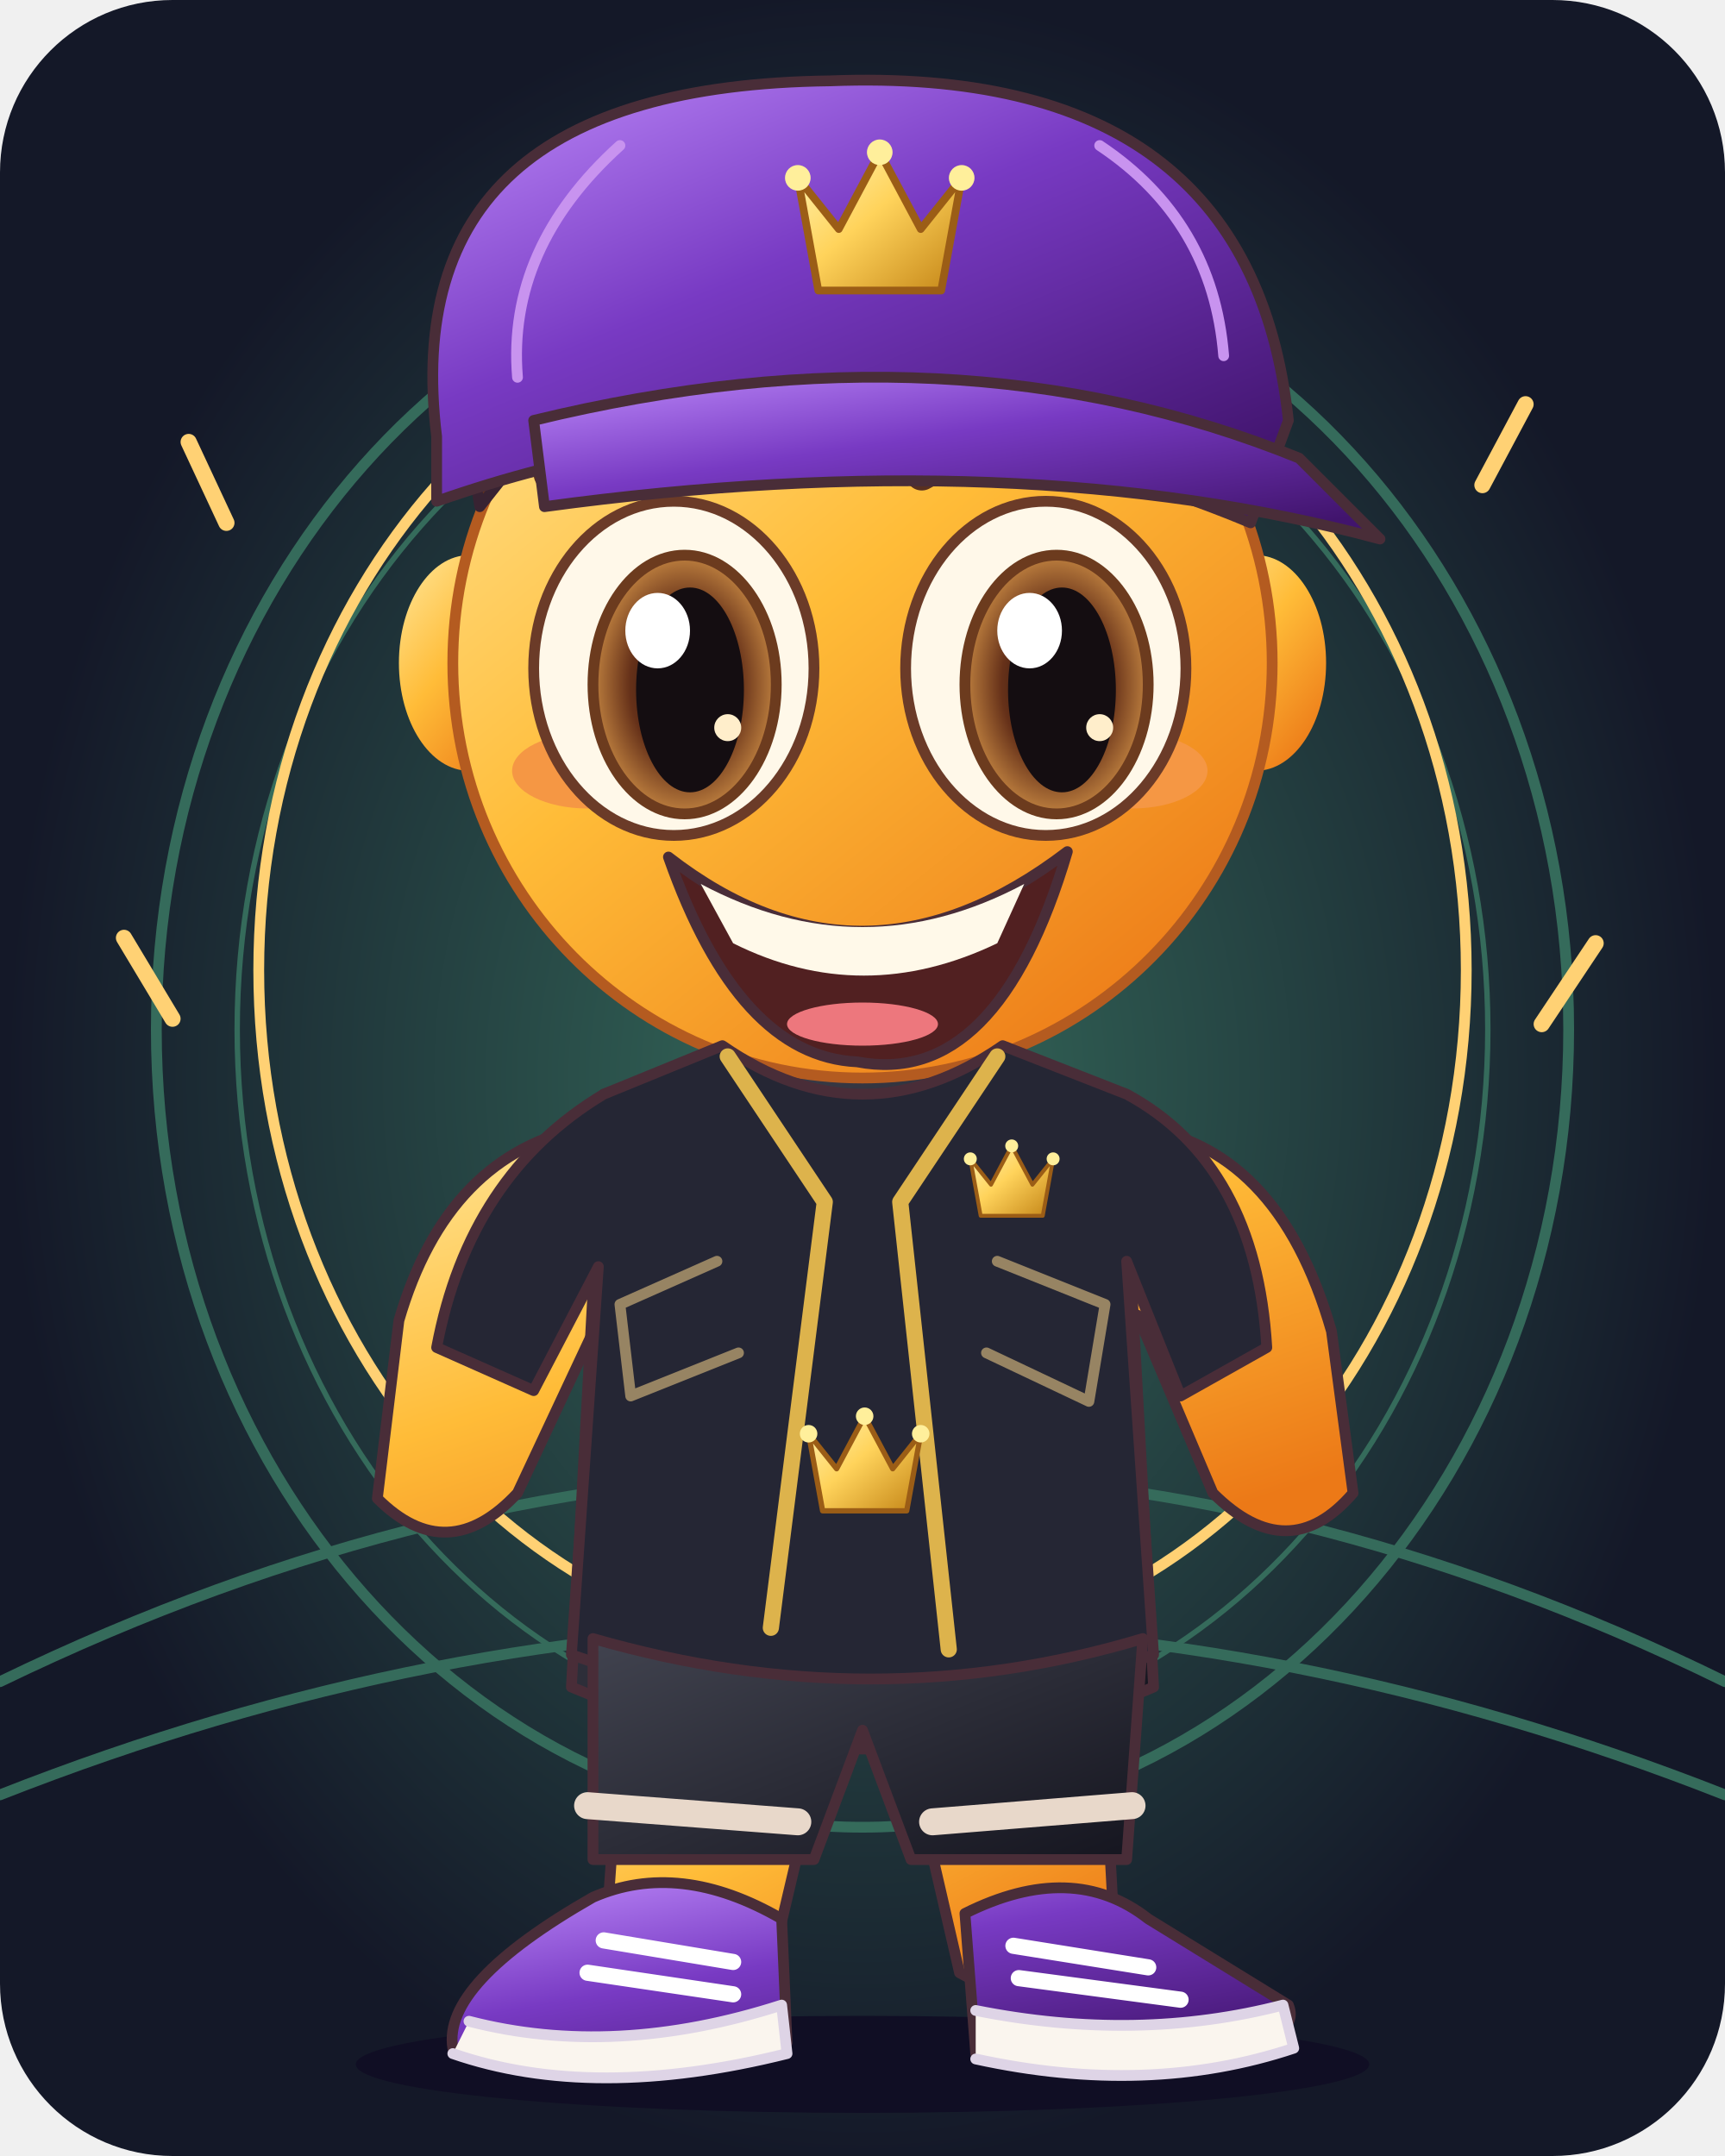
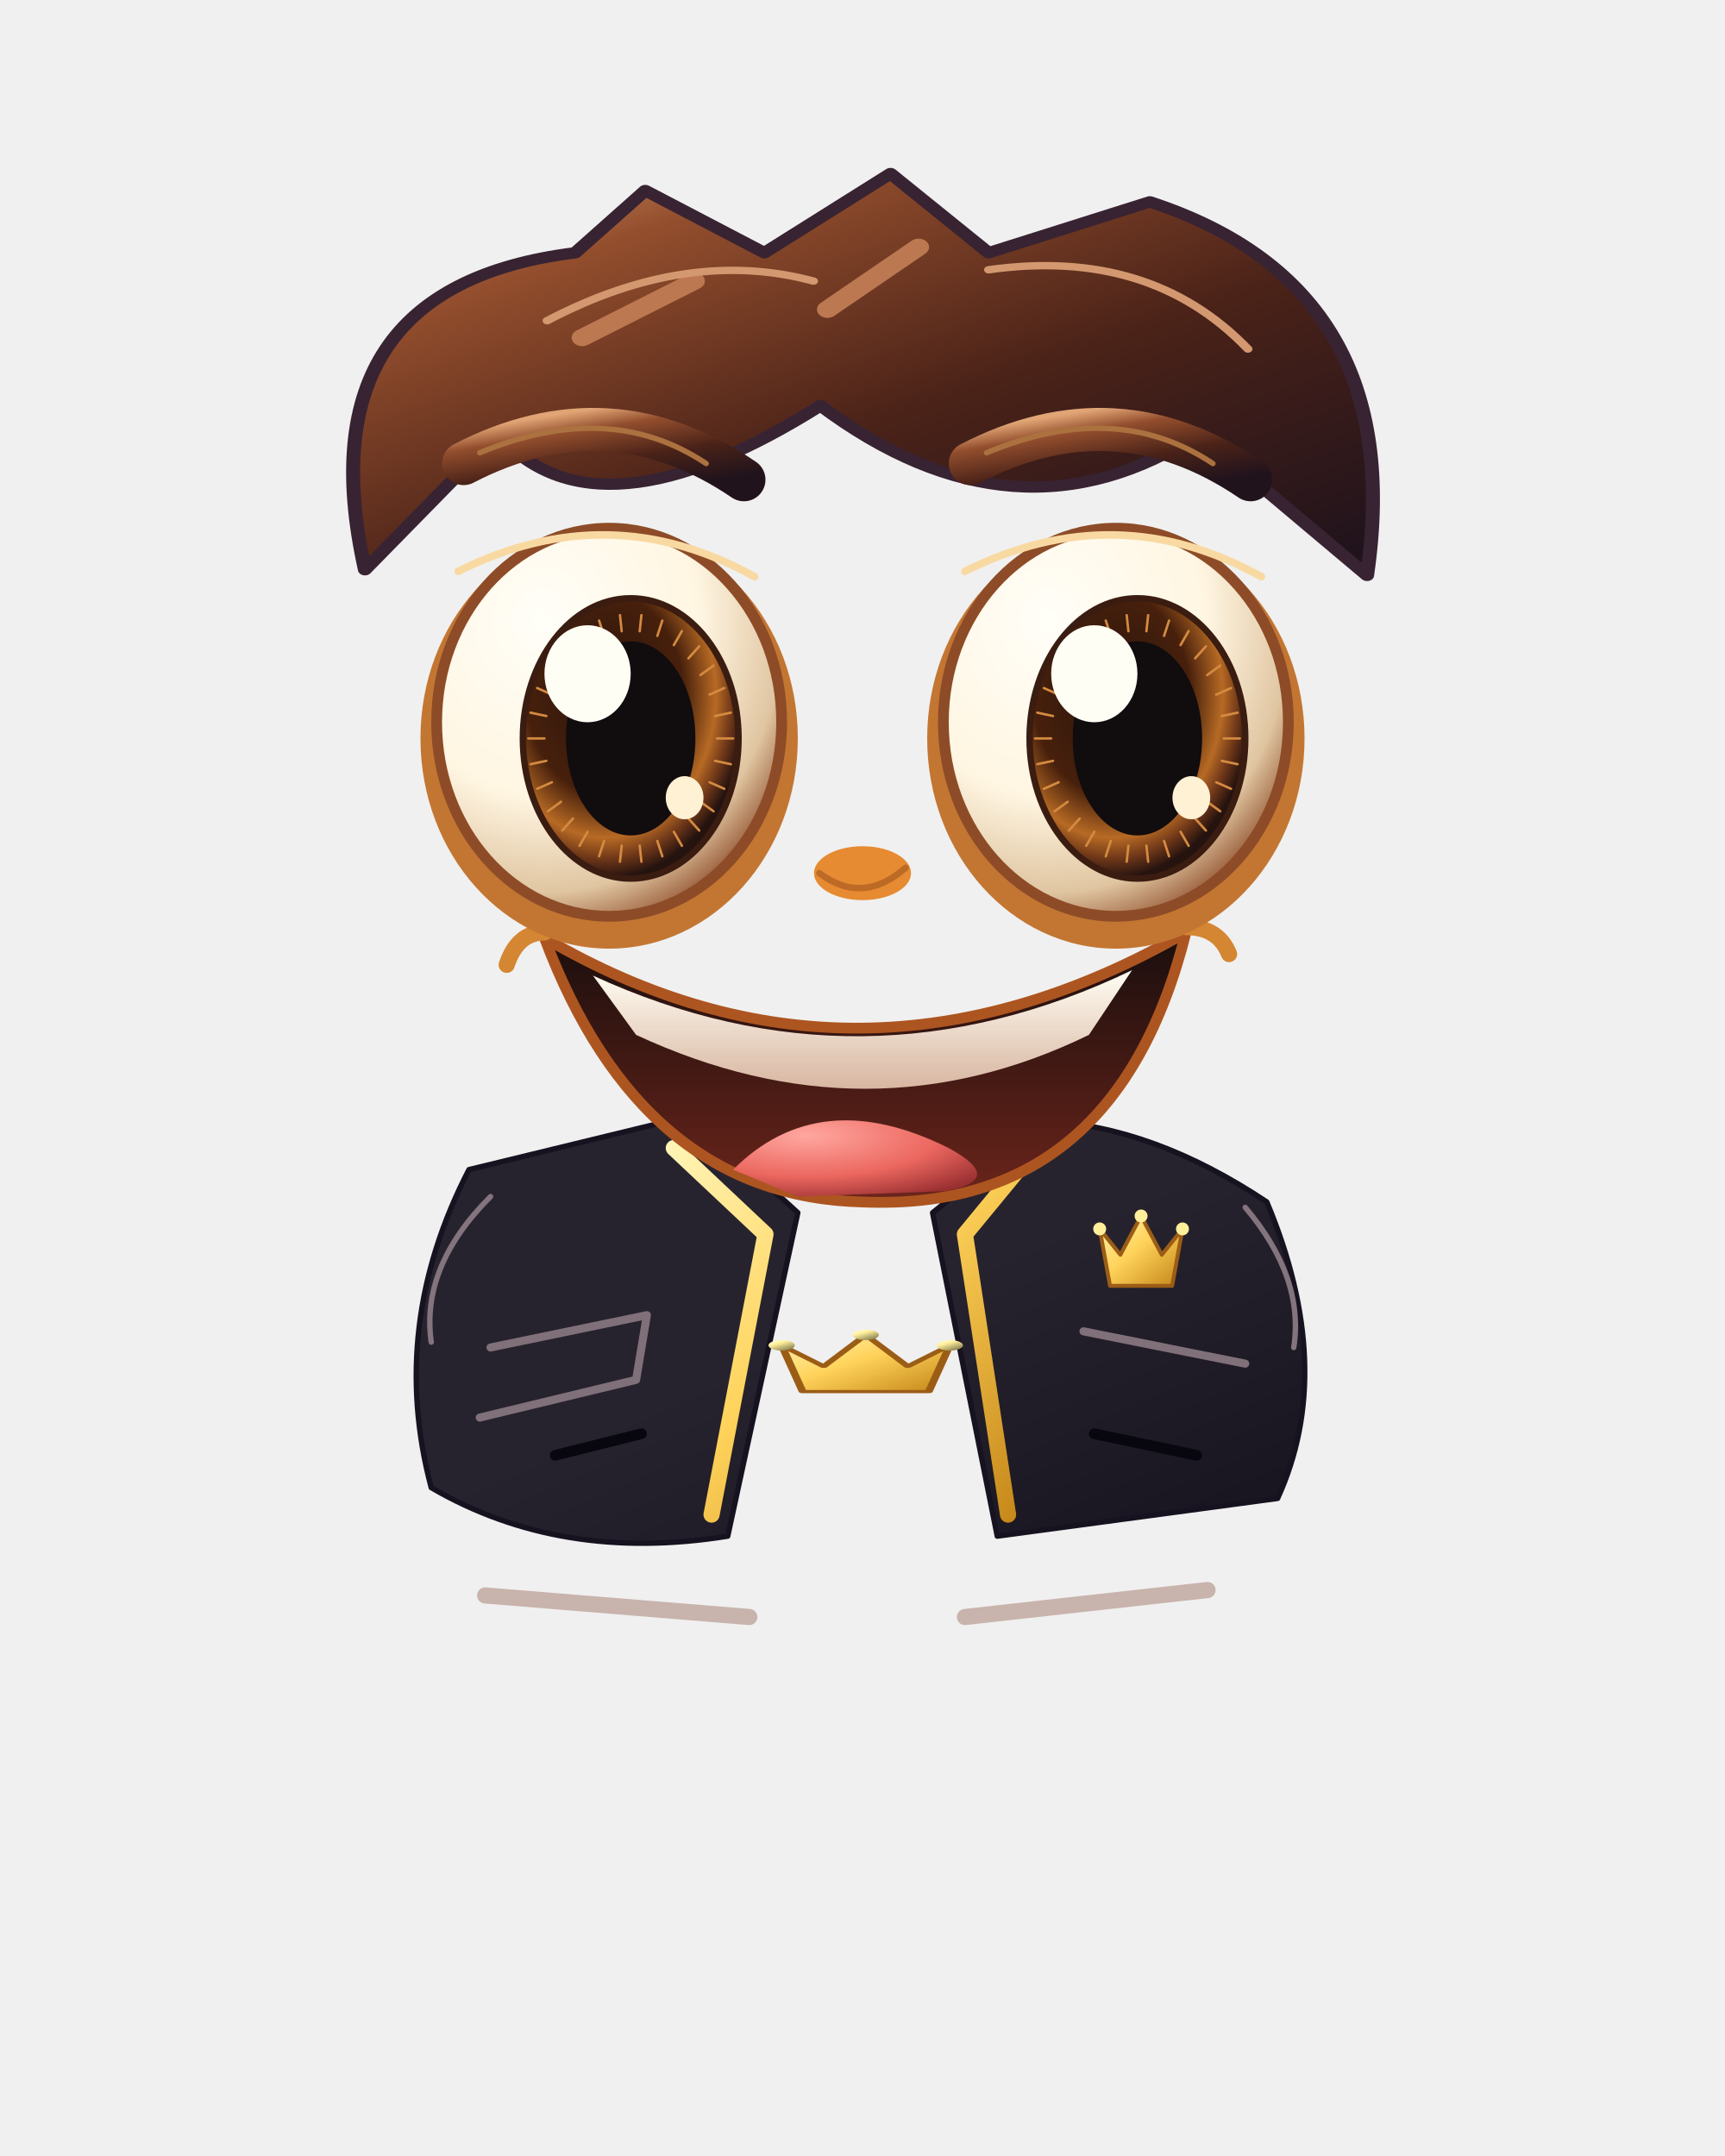
<svg xmlns="http://www.w3.org/2000/svg" width="320" height="400" viewBox="0 0 320 400">
  <defs>
    <linearGradient id="skin" x2=".8" y2="1">
      <stop stop-color="#ffe79a" />
      <stop offset=".48" stop-color="#ffbc38" />
      <stop offset="1" stop-color="#ec7917" />
    </linearGradient>
    <linearGradient id="purple" x2=".8" y2="1">
      <stop stop-color="#bd8afa" />
      <stop offset=".45" stop-color="#783ac3" />
      <stop offset="1" stop-color="#41146d" />
    </linearGradient>
    <linearGradient id="gold" x2="1" y2="1">
      <stop stop-color="#fff4b5" />
      <stop offset=".45" stop-color="#ffd35b" />
      <stop offset="1" stop-color="#c38416" />
    </linearGradient>
    <linearGradient id="dark" x2="1" y2="1">
      <stop stop-color="#41434f" />
      <stop offset="1" stop-color="#15151f" />
    </linearGradient>
    <radialGradient id="iris">
      <stop stop-color="#160d0c" />
      <stop offset=".6" stop-color="#663119" />
      <stop offset="1" stop-color="#be803f" />
    </radialGradient>
  </defs>
  <defs>
-     <radialGradient id="bg">
-       <stop stop-color="#356b5b" />
-       <stop offset="1" stop-color="#141828" />
-     </radialGradient>
-   </defs>
-   <rect x="0" y="0" width="320" height="400" rx="32" fill="url(#bg)" stroke="none" stroke-width="2" />
-   <ellipse cx="160" cy="191" rx="131" ry="148" fill="none" stroke="#356b5b" stroke-width="2" />
-   <ellipse cx="160" cy="191" rx="116" ry="132" fill="none" stroke="#356b5b" stroke-width="1" />
-   <path d="M0 312 Q161 234 320 312 M0 333 Q160 270 320 333" fill="none" stroke="#356b5b" stroke-width="2" stroke-linecap="round" stroke-linejoin="round" />
-   <ellipse cx="160" cy="180" rx="112" ry="127" fill="none" stroke="#ffd174" stroke-width="2" />
-   <path d="M42 97 L35 82" fill="none" stroke="#ffd174" stroke-width="3" stroke-linecap="round" stroke-linejoin="round" />
-   <path d="M275 90 L283 75" fill="none" stroke="#ffd174" stroke-width="3" stroke-linecap="round" stroke-linejoin="round" />
-   <path d="M32 189 L23 174" fill="none" stroke="#ffd174" stroke-width="3" stroke-linecap="round" stroke-linejoin="round" />
-   <path d="M286 190 L296 175" fill="none" stroke="#ffd174" stroke-width="3" stroke-linecap="round" stroke-linejoin="round" />
-   <ellipse cx="160" cy="383" rx="94" ry="9" fill="#100e24" stroke="none" stroke-width="0" />
-   <path d="M116 308 L112 365 Q127 375 143 365 L155 314 M166 314 L178 366 Q194 375 207 364 L204 308" fill="url(#skin)" stroke="#492d38" stroke-width="2" stroke-linecap="round" stroke-linejoin="round" />
-   <path d="M110 352 Q126 345 145 356 L146 379 Q105 389 84 380 Q82 368 110 352 M179 355 Q199 345 213 356 L239 372 Q244 384 181 381 Z" fill="url(#purple)" stroke="#492d38" stroke-width="2" stroke-linecap="round" stroke-linejoin="round" />
-   <path d="M87 375 Q114 382 145 372 L146 381 Q110 390 84 381 M181 373 Q211 379 238 372 L240 380 Q213 389 181 382" fill="#faf5ee" stroke="#ded4e6" stroke-width="2" stroke-linecap="round" stroke-linejoin="round" />
-   <path d="M112 360 L136 364 M109 366 L136 370 M188 361 L213 365 M189 367 L219 371" fill="none" stroke="#fff" stroke-width="3" stroke-linecap="round" stroke-linejoin="round" />
-   <path d="M109 209 Q83 214 74 245 L70 278 Q83 291 96 277 L111 245 M210 209 Q237 212 247 247 L251 277 Q239 291 225 277 L211 244" fill="url(#skin)" stroke="#492d38" stroke-width="2" stroke-linecap="round" stroke-linejoin="round" />
-   <path d="M112 203 Q160 185 208 203 L214 313 Q161 336 106 313 Z" fill="url(#dark)" stroke="#492d38" stroke-width="2" stroke-linecap="round" stroke-linejoin="round" />
-   <ellipse cx="87" cy="123" rx="13" ry="20" fill="url(#skin)" stroke="none" stroke-width="2" />
-   <ellipse cx="233" cy="123" rx="13" ry="20" fill="url(#skin)" stroke="none" stroke-width="2" />
-   <ellipse cx="160" cy="123" rx="76" ry="77" fill="url(#skin)" stroke="#b45b20" stroke-width="2" />
-   <ellipse cx="128" cy="78" rx="28" ry="13" fill="#ffe7a2" stroke="none" stroke-width="2" />
-   <ellipse cx="109" cy="143" rx="14" ry="7" fill="#f59744" stroke="none" stroke-width="2" />
-   <ellipse cx="210" cy="143" rx="14" ry="7" fill="#f59744" stroke="none" stroke-width="2" />
-   <path d="M112 203 L134 194 Q160 212 186 194 L209 203 Q233 216 235 250 L219 259 L209 234 L214 307 Q160 326 106 307 L111 235 L99 258 L81 250 Q87 218 112 203 Z" fill="#252634" stroke="#492d38" stroke-width="2" stroke-linecap="round" stroke-linejoin="round" />
-   <path d="M110 304 Q162 319 212 304 L209 345 L169 345 L160 321 L151 345 L110 345 Z" fill="url(#dark)" stroke="#492d38" stroke-width="2" stroke-linecap="round" stroke-linejoin="round" />
-   <path d="M109 335 L148 338 M173 338 L210 335" fill="none" stroke="#e8d8ca" stroke-width="5" stroke-linecap="round" stroke-linejoin="round" />
-   <path d="M135 196 L153 223 L143 302 M185 196 L167 223 L176 306" fill="none" stroke="#ddb34c" stroke-width="3" stroke-linecap="round" stroke-linejoin="round" />
-   <path d="M133 234 L115 242 L117 259 L137 251 M185 234 L205 242 L202 260 L183 251" fill="none" stroke="#978463" stroke-width="2" stroke-linecap="round" stroke-linejoin="round" />
-   <g transform="translate(180 215) scale(0.48)">
+     <radialGradient id="eyeWhite" cx=".3" cy=".23" r=".85">
+       <stop stop-color="#fffef8" />
+       <stop offset=".55" stop-color="#fff6e2" />
+       <stop offset=".85" stop-color="#e0c5a1" />
+       <stop offset="1" stop-color="#9b603d" />
+     </radialGradient>
+     <radialGradient id="brownEye" cx=".38" cy=".34" r=".66">
+       <stop stop-color="#29140b" />
+       <stop offset=".55" stop-color="#47200c" />
+       <stop offset=".78" stop-color="#b76a24" />
+       <stop offset=".9" stop-color="#6b3518" />
+       <stop offset="1" stop-color="#25130f" />
+     </radialGradient>
+     <linearGradient id="mouth" x1="0" y1="0" x2="0" y2="1">
+       <stop stop-color="#190e0d" />
+       <stop offset="1" stop-color="#6c251b" />
+     </linearGradient>
+     <linearGradient id="teeth" x1="0" y1="0" x2="0" y2="1">
+       <stop stop-color="#fffdf3" />
+       <stop offset="1" stop-color="#d8b6a1" />
+     </linearGradient>
+     <radialGradient id="lip" cx=".3" cy=".2" r=".9">
+       <stop stop-color="#ffa7a0" />
+       <stop offset=".6" stop-color="#eb675f" />
+       <stop offset="1" stop-color="#9b3032" />
+     </radialGradient>
+     <linearGradient id="hairShine" x1="0" y1="0" x2=".9" y2="1">
+       <stop stop-color="#e1a575" />
+       <stop offset=".22" stop-color="#934e2d" />
+       <stop offset=".6" stop-color="#4a2218" />
+       <stop offset="1" stop-color="#21131c" />
+     </linearGradient>
+     <linearGradient id="cap" x1=".1" y1="0" x2=".9" y2="1">
+       <stop stop-color="#c084f1" />
+       <stop offset=".28" stop-color="#8e33d1" />
+       <stop offset=".65" stop-color="#57108b" />
+       <stop offset="1" stop-color="#280a49" />
+     </linearGradient>
+     <linearGradient id="charcoal" x1=".15" y1="0" x2=".9" y2="1">
+       <stop stop-color="#5b535b" />
+       <stop offset=".22" stop-color="#302c37" />
+       <stop offset=".6" stop-color="#1d1a23" />
+       <stop offset="1" stop-color="#0d0b12" />
+     </linearGradient>
+   </defs>
+   <defs>
+     <linearGradient id="outfit-basic" x1=".1" y1="0" x2="1" y2="1">
+       <stop stop-color="#27232e" />
+       <stop offset=".45" stop-color="#27232e" />
+       <stop offset="1" stop-color="#16131f" />
+     </linearGradient>
+   </defs>
+   <path d="M87 217 L124 208 Q134 212 148 225 L135 285 Q104 290 80 276 Q72 246 87 217 Z M194 208 Q214 209 235 223 Q248 254 237 278 L185 285 L173 225 Z" fill="url(#outfit-basic)" stroke="#17121f" stroke-width="1" stroke-linecap="round" stroke-linejoin="round" />
+   <path d="M125 213 L142 229 L132 281 M193 212 L179 229 L187 281" fill="none" stroke="url(#gold)" stroke-width="3" stroke-linecap="round" stroke-linejoin="round" />
+   <path d="M91 250 L120 244 L118 256 L89 263 M201 247 L231 253" fill="none" stroke="#807079" stroke-width="1.5" stroke-linecap="round" stroke-linejoin="round" />
+   <path d="M91 222 Q78 235 80 249 M231 224 Q242 237 240 250" fill="none" stroke="#83747d" stroke-width="1" stroke-linecap="round" stroke-linejoin="round" />
+   <path d="M103 270 L119 266 M203 266 L222 270" fill="none" stroke="#080710" stroke-width="2" stroke-linecap="round" stroke-linejoin="round" />
+   <path d="M90 296 L139 300 M179 300 L224 295" fill="none" stroke="#c9b3ad" stroke-width="3" stroke-linecap="round" stroke-linejoin="round" />
+   <g transform="translate(204 228) scale(0.48)">
    <path d="M0 0 L8 10 L16 -5 L24 10 L32 0 L28 22 L4 22 Z" fill="url(#gold)" stroke="#9b5d16" stroke-width="1.5" stroke-linecap="round" stroke-linejoin="round" />
    <ellipse cx="0" cy="0" rx="2.5" ry="2.5" fill="#ffef9b" stroke="none" stroke-width="2" />
    <ellipse cx="16" cy="-5" rx="2.5" ry="2.5" fill="#ffef9b" stroke="none" stroke-width="2" />
    <ellipse cx="32" cy="0" rx="2.5" ry="2.5" fill="#ffef9b" stroke="none" stroke-width="2" />
  </g>
-   <g transform="translate(150 266) scale(0.65)">
-     <path d="M0 0 L8 10 L16 -5 L24 10 L32 0 L28 22 L4 22 Z" fill="url(#gold)" stroke="#9b5d16" stroke-width="1.5" stroke-linecap="round" stroke-linejoin="round" />
-     <ellipse cx="0" cy="0" rx="2.5" ry="2.5" fill="#ffef9b" stroke="none" stroke-width="2" />
-     <ellipse cx="16" cy="-5" rx="2.5" ry="2.5" fill="#ffef9b" stroke="none" stroke-width="2" />
-     <ellipse cx="32" cy="0" rx="2.5" ry="2.5" fill="#ffef9b" stroke="none" stroke-width="2" />
+   <defs>
+     <linearGradient id="styles-classic-mat0" x1=".1" y1="0" x2=".8" y2="1">
+       <stop stop-color="#ffffdc" />
+       <stop offset=".35" stop-color="#ffef9b" />
+       <stop offset="1" stop-color="#7f774d" />
+     </linearGradient>
+   </defs>
+   <g transform="translate(-80 90) scale(1.5 .6)">
+     <g transform="translate(150 266) scale(0.65)">
+       <path d="M0 0 L8 10 L16 -5 L24 10 L32 0 L28 22 L4 22 Z" fill="url(#gold)" stroke="#9b5d16" stroke-width="1.5" stroke-linecap="round" stroke-linejoin="round" />
+       <ellipse cx="0" cy="0" rx="2.5" ry="2.5" fill="url(#styles-classic-mat0)" stroke="none" stroke-width="2" />
+       <ellipse cx="16" cy="-5" rx="2.5" ry="2.5" fill="url(#styles-classic-mat0)" stroke="none" stroke-width="2" />
+       <ellipse cx="32" cy="0" rx="2.5" ry="2.5" fill="url(#styles-classic-mat0)" stroke="none" stroke-width="2" />
+     </g>
  </g>
-   <path d="M89 94 Q80 44 119 38 L129 27 L146 38 L164 24 L178 38 L201 29 Q238 44 232 95 L208 70 Q182 91 154 65 Q122 90 108 70 Z" fill="#5c3021" stroke="#382332" stroke-width="2" stroke-linecap="round" stroke-linejoin="round" />
-   <path d="M120 53 L136 43 M155 48 L168 37" fill="none" stroke="#bc7851" stroke-width="3" stroke-linecap="round" stroke-linejoin="round" />
-   <path d="M124 159 Q160 187 198 158 Q185 202 159 197 Q137 196 124 159" fill="#512021" stroke="#492d38" stroke-width="2" stroke-linecap="round" stroke-linejoin="round" />
-   <path d="M130 164 Q160 180 190 164 L185 175 Q160 187 136 175" fill="#fff9e9" stroke="none" stroke-width="2" stroke-linecap="round" stroke-linejoin="round" />
-   <ellipse cx="160" cy="190" rx="14" ry="4" fill="#ed777d" stroke="none" stroke-width="2" />
-   <ellipse cx="125" cy="124" rx="26" ry="31" fill="#fff8e9" stroke="#6b3b28" stroke-width="2" />
-   <ellipse cx="127" cy="127" rx="17" ry="24" fill="url(#iris)" stroke="#6c3b1e" stroke-width="2" />
-   <ellipse cx="128" cy="128" rx="10" ry="19" fill="#140d11" stroke="none" stroke-width="2" />
-   <ellipse cx="122" cy="117" rx="6" ry="7" fill="#fff" stroke="none" stroke-width="2" />
-   <ellipse cx="135" cy="135" rx="2.5" ry="2.5" fill="#ffeecb" stroke="none" stroke-width="2" />
-   <path d="M102 88 Q125 75 145 87" fill="none" stroke="#583021" stroke-width="6" stroke-linecap="round" stroke-linejoin="round" />
-   <ellipse cx="194" cy="124" rx="26" ry="31" fill="#fff8e9" stroke="#6b3b28" stroke-width="2" />
-   <ellipse cx="196" cy="127" rx="17" ry="24" fill="url(#iris)" stroke="#6c3b1e" stroke-width="2" />
-   <ellipse cx="197" cy="128" rx="10" ry="19" fill="#140d11" stroke="none" stroke-width="2" />
-   <ellipse cx="191" cy="117" rx="6" ry="7" fill="#fff" stroke="none" stroke-width="2" />
-   <ellipse cx="204" cy="135" rx="2.5" ry="2.5" fill="#ffeecb" stroke="none" stroke-width="2" />
-   <path d="M171 88 Q194 75 214 87" fill="none" stroke="#583021" stroke-width="6" stroke-linecap="round" stroke-linejoin="round" />
-   <path d="M81 81 Q73 16 154 15 Q232 12 239 78 L232 97 Q158 66 81 93 Z" fill="url(#purple)" stroke="#492d38" stroke-width="2" stroke-linecap="round" stroke-linejoin="round" />
-   <path d="M99 78 Q177 59 241 85 L256 100 Q189 82 101 94 Z" fill="url(#purple)" stroke="#492d38" stroke-width="2" stroke-linecap="round" stroke-linejoin="round" />
-   <g transform="translate(148 33) scale(0.95)">
-     <path d="M0 0 L8 10 L16 -5 L24 10 L32 0 L28 22 L4 22 Z" fill="url(#gold)" stroke="#9b5d16" stroke-width="1.5" stroke-linecap="round" stroke-linejoin="round" />
-     <ellipse cx="0" cy="0" rx="2.5" ry="2.5" fill="#ffef9b" stroke="none" stroke-width="2" />
-     <ellipse cx="16" cy="-5" rx="2.5" ry="2.5" fill="#ffef9b" stroke="none" stroke-width="2" />
-     <ellipse cx="32" cy="0" rx="2.5" ry="2.5" fill="#ffef9b" stroke="none" stroke-width="2" />
+   <defs>
+     <linearGradient id="hair-boy-crop-mat0" x1=".1" y1="0" x2=".8" y2="1">
+       <stop stop-color="#82442e" />
+       <stop offset=".35" stop-color="#5c3021" />
+       <stop offset="1" stop-color="#2e1810" />
+     </linearGradient>
+   </defs>
+   <g transform="translate(-48 7) scale(1.3 1.05)">
+     <path d="M89 94 Q80 44 119 38 L129 27 L146 38 L164 24 L178 38 L201 29 Q238 44 232 95 L208 70 Q182 91 154 65 Q122 90 108 70 Z" fill="url(#hairShine)" stroke="#382332" stroke-width="2" stroke-linecap="round" stroke-linejoin="round" />
+     <path d="M120 53 L136 43 M155 48 L168 37" fill="none" stroke="#bc7851" stroke-width="3" stroke-linecap="round" stroke-linejoin="round" />
+     <path d="M115 50 Q135 37 153 43 M178 41 Q201 37 215 55" fill="none" stroke="#d3986f" stroke-width="1.3" stroke-linecap="round" stroke-linejoin="round" />
  </g>
-   <path d="M115 27 Q94 46 96 70 M204 27 Q225 41 227 66" fill="none" stroke="#c893ef" stroke-width="2" stroke-linecap="round" stroke-linejoin="round" />
+   <ellipse cx="160" cy="162" rx="9" ry="5" fill="#e68b31" stroke="none" stroke-width="2" />
+   <path d="M152 162 Q160 168 168 161" fill="none" stroke="#bd6a26" stroke-width="1.2" stroke-linecap="round" stroke-linejoin="round" />
+   <path d="M101 174 Q159 208 220 173 Q207 225 160 223 Q119 222 101 174 Z" fill="url(#mouth)" stroke="#ad5520" stroke-width="2" stroke-linecap="round" stroke-linejoin="round" />
+   <path d="M110 181 Q160 204 210 180 L202 192 Q161 212 118 192 Z" fill="url(#teeth)" stroke="none" stroke-width="2" stroke-linecap="round" stroke-linejoin="round" />
+   <path d="M136 217 Q152 201 176 213 Q187 219 175 221 L148 222 Z" fill="url(#lip)" stroke="none" stroke-width="2" stroke-linecap="round" stroke-linejoin="round" />
+   <path d="M101 173 Q96 173 94 179 M220 172 Q226 172 228 177" fill="none" stroke="#d48632" stroke-width="3" stroke-linecap="round" stroke-linejoin="round" />
+   <ellipse cx="113" cy="137" rx="35" ry="39" fill="#c37632" stroke="none" stroke-width="2" />
+   <ellipse cx="113" cy="134" rx="33" ry="37" fill="#8d4c27" stroke="none" stroke-width="2" />
+   <ellipse cx="113" cy="134" rx="31" ry="35" fill="url(#eyeWhite)" stroke="none" stroke-width="2" />
+   <ellipse cx="117" cy="137" rx="20" ry="26" fill="url(#brownEye)" stroke="#3a1c10" stroke-width="1.2" />
+   <path d="M133.00 137.00 L136.00 137.00" fill="none" stroke="#d48a40" stroke-width="0.45" stroke-linecap="round" stroke-linejoin="round" />
+   <path d="M132.65 141.16 L135.58 141.78" fill="none" stroke="#d48a40" stroke-width="0.45" stroke-linecap="round" stroke-linejoin="round" />
+   <path d="M131.62 145.13 L134.36 146.35" fill="none" stroke="#d48a40" stroke-width="0.45" stroke-linecap="round" stroke-linejoin="round" />
+   <path d="M129.94 148.76 L132.37 150.52" fill="none" stroke="#d48a40" stroke-width="0.45" stroke-linecap="round" stroke-linejoin="round" />
+   <path d="M127.71 151.86 L129.71 154.09" fill="none" stroke="#d48a40" stroke-width="0.45" stroke-linecap="round" stroke-linejoin="round" />
+   <path d="M125.00 154.32 L126.50 156.92" fill="none" stroke="#d48a40" stroke-width="0.45" stroke-linecap="round" stroke-linejoin="round" />
+   <path d="M121.94 156.02 L122.87 158.87" fill="none" stroke="#d48a40" stroke-width="0.45" stroke-linecap="round" stroke-linejoin="round" />
+   <path d="M118.67 156.89 L118.99 159.87" fill="none" stroke="#d48a40" stroke-width="0.45" stroke-linecap="round" stroke-linejoin="round" />
+   <path d="M115.33 156.89 L115.01 159.87" fill="none" stroke="#d48a40" stroke-width="0.45" stroke-linecap="round" stroke-linejoin="round" />
+   <path d="M112.06 156.02 L111.13 158.87" fill="none" stroke="#d48a40" stroke-width="0.45" stroke-linecap="round" stroke-linejoin="round" />
+   <path d="M109.00 154.32 L107.50 156.92" fill="none" stroke="#d48a40" stroke-width="0.45" stroke-linecap="round" stroke-linejoin="round" />
+   <path d="M106.29 151.86 L104.29 154.09" fill="none" stroke="#d48a40" stroke-width="0.45" stroke-linecap="round" stroke-linejoin="round" />
+   <path d="M104.06 148.76 L101.63 150.52" fill="none" stroke="#d48a40" stroke-width="0.45" stroke-linecap="round" stroke-linejoin="round" />
+   <path d="M102.38 145.13 L99.64 146.35" fill="none" stroke="#d48a40" stroke-width="0.45" stroke-linecap="round" stroke-linejoin="round" />
+   <path d="M101.35 141.16 L98.42 141.78" fill="none" stroke="#d48a40" stroke-width="0.45" stroke-linecap="round" stroke-linejoin="round" />
+   <path d="M101.00 137.00 L98.00 137.00" fill="none" stroke="#d48a40" stroke-width="0.45" stroke-linecap="round" stroke-linejoin="round" />
+   <path d="M101.35 132.84 L98.42 132.22" fill="none" stroke="#d48a40" stroke-width="0.45" stroke-linecap="round" stroke-linejoin="round" />
+   <path d="M102.38 128.87 L99.64 127.65" fill="none" stroke="#d48a40" stroke-width="0.45" stroke-linecap="round" stroke-linejoin="round" />
+   <path d="M104.06 125.24 L101.63 123.48" fill="none" stroke="#d48a40" stroke-width="0.45" stroke-linecap="round" stroke-linejoin="round" />
+   <path d="M106.29 122.14 L104.29 119.91" fill="none" stroke="#d48a40" stroke-width="0.45" stroke-linecap="round" stroke-linejoin="round" />
+   <path d="M109.00 119.68 L107.50 117.08" fill="none" stroke="#d48a40" stroke-width="0.45" stroke-linecap="round" stroke-linejoin="round" />
+   <path d="M112.06 117.98 L111.13 115.13" fill="none" stroke="#d48a40" stroke-width="0.45" stroke-linecap="round" stroke-linejoin="round" />
+   <path d="M115.33 117.11 L115.01 114.13" fill="none" stroke="#d48a40" stroke-width="0.45" stroke-linecap="round" stroke-linejoin="round" />
+   <path d="M118.67 117.11 L118.99 114.13" fill="none" stroke="#d48a40" stroke-width="0.45" stroke-linecap="round" stroke-linejoin="round" />
+   <path d="M121.94 117.98 L122.87 115.13" fill="none" stroke="#d48a40" stroke-width="0.45" stroke-linecap="round" stroke-linejoin="round" />
+   <path d="M125.00 119.68 L126.50 117.08" fill="none" stroke="#d48a40" stroke-width="0.45" stroke-linecap="round" stroke-linejoin="round" />
+   <path d="M127.71 122.14 L129.71 119.91" fill="none" stroke="#d48a40" stroke-width="0.45" stroke-linecap="round" stroke-linejoin="round" />
+   <path d="M129.94 125.24 L132.37 123.48" fill="none" stroke="#d48a40" stroke-width="0.45" stroke-linecap="round" stroke-linejoin="round" />
+   <path d="M131.62 128.87 L134.36 127.65" fill="none" stroke="#d48a40" stroke-width="0.45" stroke-linecap="round" stroke-linejoin="round" />
+   <path d="M132.65 132.84 L135.58 132.22" fill="none" stroke="#d48a40" stroke-width="0.45" stroke-linecap="round" stroke-linejoin="round" />
+   <ellipse cx="117" cy="137" rx="12" ry="18" fill="#110c0d" stroke="none" stroke-width="2" />
+   <ellipse cx="109" cy="125" rx="8" ry="9" fill="#fffef5" stroke="none" stroke-width="2" />
+   <ellipse cx="127" cy="148" rx="3.5" ry="4" fill="#fff1d3" stroke="none" stroke-width="2" />
+   <path d="M85 106 Q113 92 140 107" fill="none" stroke="#f9d9a2" stroke-width="1.4" stroke-linecap="round" stroke-linejoin="round" />
+   <path d="M86 86 Q113 72 138 89" fill="none" stroke="url(#hairShine)" stroke-width="8" stroke-linecap="round" stroke-linejoin="round" />
+   <path d="M89 84 Q113 74 131 86" fill="none" stroke="#ab713f" stroke-width="1" stroke-linecap="round" stroke-linejoin="round" />
+   <ellipse cx="207" cy="137" rx="35" ry="39" fill="#c37632" stroke="none" stroke-width="2" />
+   <ellipse cx="207" cy="134" rx="33" ry="37" fill="#8d4c27" stroke="none" stroke-width="2" />
+   <ellipse cx="207" cy="134" rx="31" ry="35" fill="url(#eyeWhite)" stroke="none" stroke-width="2" />
+   <ellipse cx="211" cy="137" rx="20" ry="26" fill="url(#brownEye)" stroke="#3a1c10" stroke-width="1.2" />
+   <path d="M227.00 137.00 L230.00 137.00" fill="none" stroke="#d48a40" stroke-width="0.45" stroke-linecap="round" stroke-linejoin="round" />
+   <path d="M226.65 141.16 L229.58 141.78" fill="none" stroke="#d48a40" stroke-width="0.45" stroke-linecap="round" stroke-linejoin="round" />
+   <path d="M225.62 145.13 L228.36 146.35" fill="none" stroke="#d48a40" stroke-width="0.45" stroke-linecap="round" stroke-linejoin="round" />
+   <path d="M223.94 148.76 L226.37 150.52" fill="none" stroke="#d48a40" stroke-width="0.45" stroke-linecap="round" stroke-linejoin="round" />
+   <path d="M221.71 151.86 L223.71 154.09" fill="none" stroke="#d48a40" stroke-width="0.45" stroke-linecap="round" stroke-linejoin="round" />
+   <path d="M219.00 154.32 L220.50 156.92" fill="none" stroke="#d48a40" stroke-width="0.45" stroke-linecap="round" stroke-linejoin="round" />
+   <path d="M215.94 156.02 L216.87 158.87" fill="none" stroke="#d48a40" stroke-width="0.45" stroke-linecap="round" stroke-linejoin="round" />
+   <path d="M212.67 156.89 L212.99 159.87" fill="none" stroke="#d48a40" stroke-width="0.45" stroke-linecap="round" stroke-linejoin="round" />
+   <path d="M209.33 156.89 L209.01 159.87" fill="none" stroke="#d48a40" stroke-width="0.45" stroke-linecap="round" stroke-linejoin="round" />
+   <path d="M206.06 156.02 L205.13 158.87" fill="none" stroke="#d48a40" stroke-width="0.45" stroke-linecap="round" stroke-linejoin="round" />
+   <path d="M203.00 154.32 L201.50 156.92" fill="none" stroke="#d48a40" stroke-width="0.45" stroke-linecap="round" stroke-linejoin="round" />
+   <path d="M200.29 151.86 L198.29 154.09" fill="none" stroke="#d48a40" stroke-width="0.45" stroke-linecap="round" stroke-linejoin="round" />
+   <path d="M198.06 148.76 L195.63 150.52" fill="none" stroke="#d48a40" stroke-width="0.45" stroke-linecap="round" stroke-linejoin="round" />
+   <path d="M196.38 145.13 L193.64 146.35" fill="none" stroke="#d48a40" stroke-width="0.45" stroke-linecap="round" stroke-linejoin="round" />
+   <path d="M195.35 141.16 L192.42 141.78" fill="none" stroke="#d48a40" stroke-width="0.45" stroke-linecap="round" stroke-linejoin="round" />
+   <path d="M195.00 137.00 L192.00 137.00" fill="none" stroke="#d48a40" stroke-width="0.45" stroke-linecap="round" stroke-linejoin="round" />
+   <path d="M195.35 132.84 L192.42 132.22" fill="none" stroke="#d48a40" stroke-width="0.45" stroke-linecap="round" stroke-linejoin="round" />
+   <path d="M196.38 128.87 L193.64 127.65" fill="none" stroke="#d48a40" stroke-width="0.45" stroke-linecap="round" stroke-linejoin="round" />
+   <path d="M198.06 125.24 L195.63 123.48" fill="none" stroke="#d48a40" stroke-width="0.45" stroke-linecap="round" stroke-linejoin="round" />
+   <path d="M200.29 122.14 L198.29 119.91" fill="none" stroke="#d48a40" stroke-width="0.45" stroke-linecap="round" stroke-linejoin="round" />
+   <path d="M203.00 119.68 L201.50 117.08" fill="none" stroke="#d48a40" stroke-width="0.45" stroke-linecap="round" stroke-linejoin="round" />
+   <path d="M206.06 117.98 L205.13 115.13" fill="none" stroke="#d48a40" stroke-width="0.45" stroke-linecap="round" stroke-linejoin="round" />
+   <path d="M209.33 117.11 L209.01 114.13" fill="none" stroke="#d48a40" stroke-width="0.45" stroke-linecap="round" stroke-linejoin="round" />
+   <path d="M212.67 117.11 L212.99 114.13" fill="none" stroke="#d48a40" stroke-width="0.45" stroke-linecap="round" stroke-linejoin="round" />
+   <path d="M215.94 117.98 L216.87 115.13" fill="none" stroke="#d48a40" stroke-width="0.45" stroke-linecap="round" stroke-linejoin="round" />
+   <path d="M219.00 119.68 L220.50 117.08" fill="none" stroke="#d48a40" stroke-width="0.45" stroke-linecap="round" stroke-linejoin="round" />
+   <path d="M221.71 122.14 L223.71 119.91" fill="none" stroke="#d48a40" stroke-width="0.45" stroke-linecap="round" stroke-linejoin="round" />
+   <path d="M223.94 125.24 L226.37 123.48" fill="none" stroke="#d48a40" stroke-width="0.45" stroke-linecap="round" stroke-linejoin="round" />
+   <path d="M225.62 128.87 L228.36 127.65" fill="none" stroke="#d48a40" stroke-width="0.45" stroke-linecap="round" stroke-linejoin="round" />
+   <path d="M226.65 132.84 L229.58 132.22" fill="none" stroke="#d48a40" stroke-width="0.45" stroke-linecap="round" stroke-linejoin="round" />
+   <ellipse cx="211" cy="137" rx="12" ry="18" fill="#110c0d" stroke="none" stroke-width="2" />
+   <ellipse cx="203" cy="125" rx="8" ry="9" fill="#fffef5" stroke="none" stroke-width="2" />
+   <ellipse cx="221" cy="148" rx="3.5" ry="4" fill="#fff1d3" stroke="none" stroke-width="2" />
+   <path d="M179 106 Q207 92 234 107" fill="none" stroke="#f9d9a2" stroke-width="1.4" stroke-linecap="round" stroke-linejoin="round" />
+   <path d="M180 86 Q207 72 232 89" fill="none" stroke="url(#hairShine)" stroke-width="8" stroke-linecap="round" stroke-linejoin="round" />
+   <path d="M183 84 Q207 74 225 86" fill="none" stroke="#ab713f" stroke-width="1" stroke-linecap="round" stroke-linejoin="round" />
</svg>
